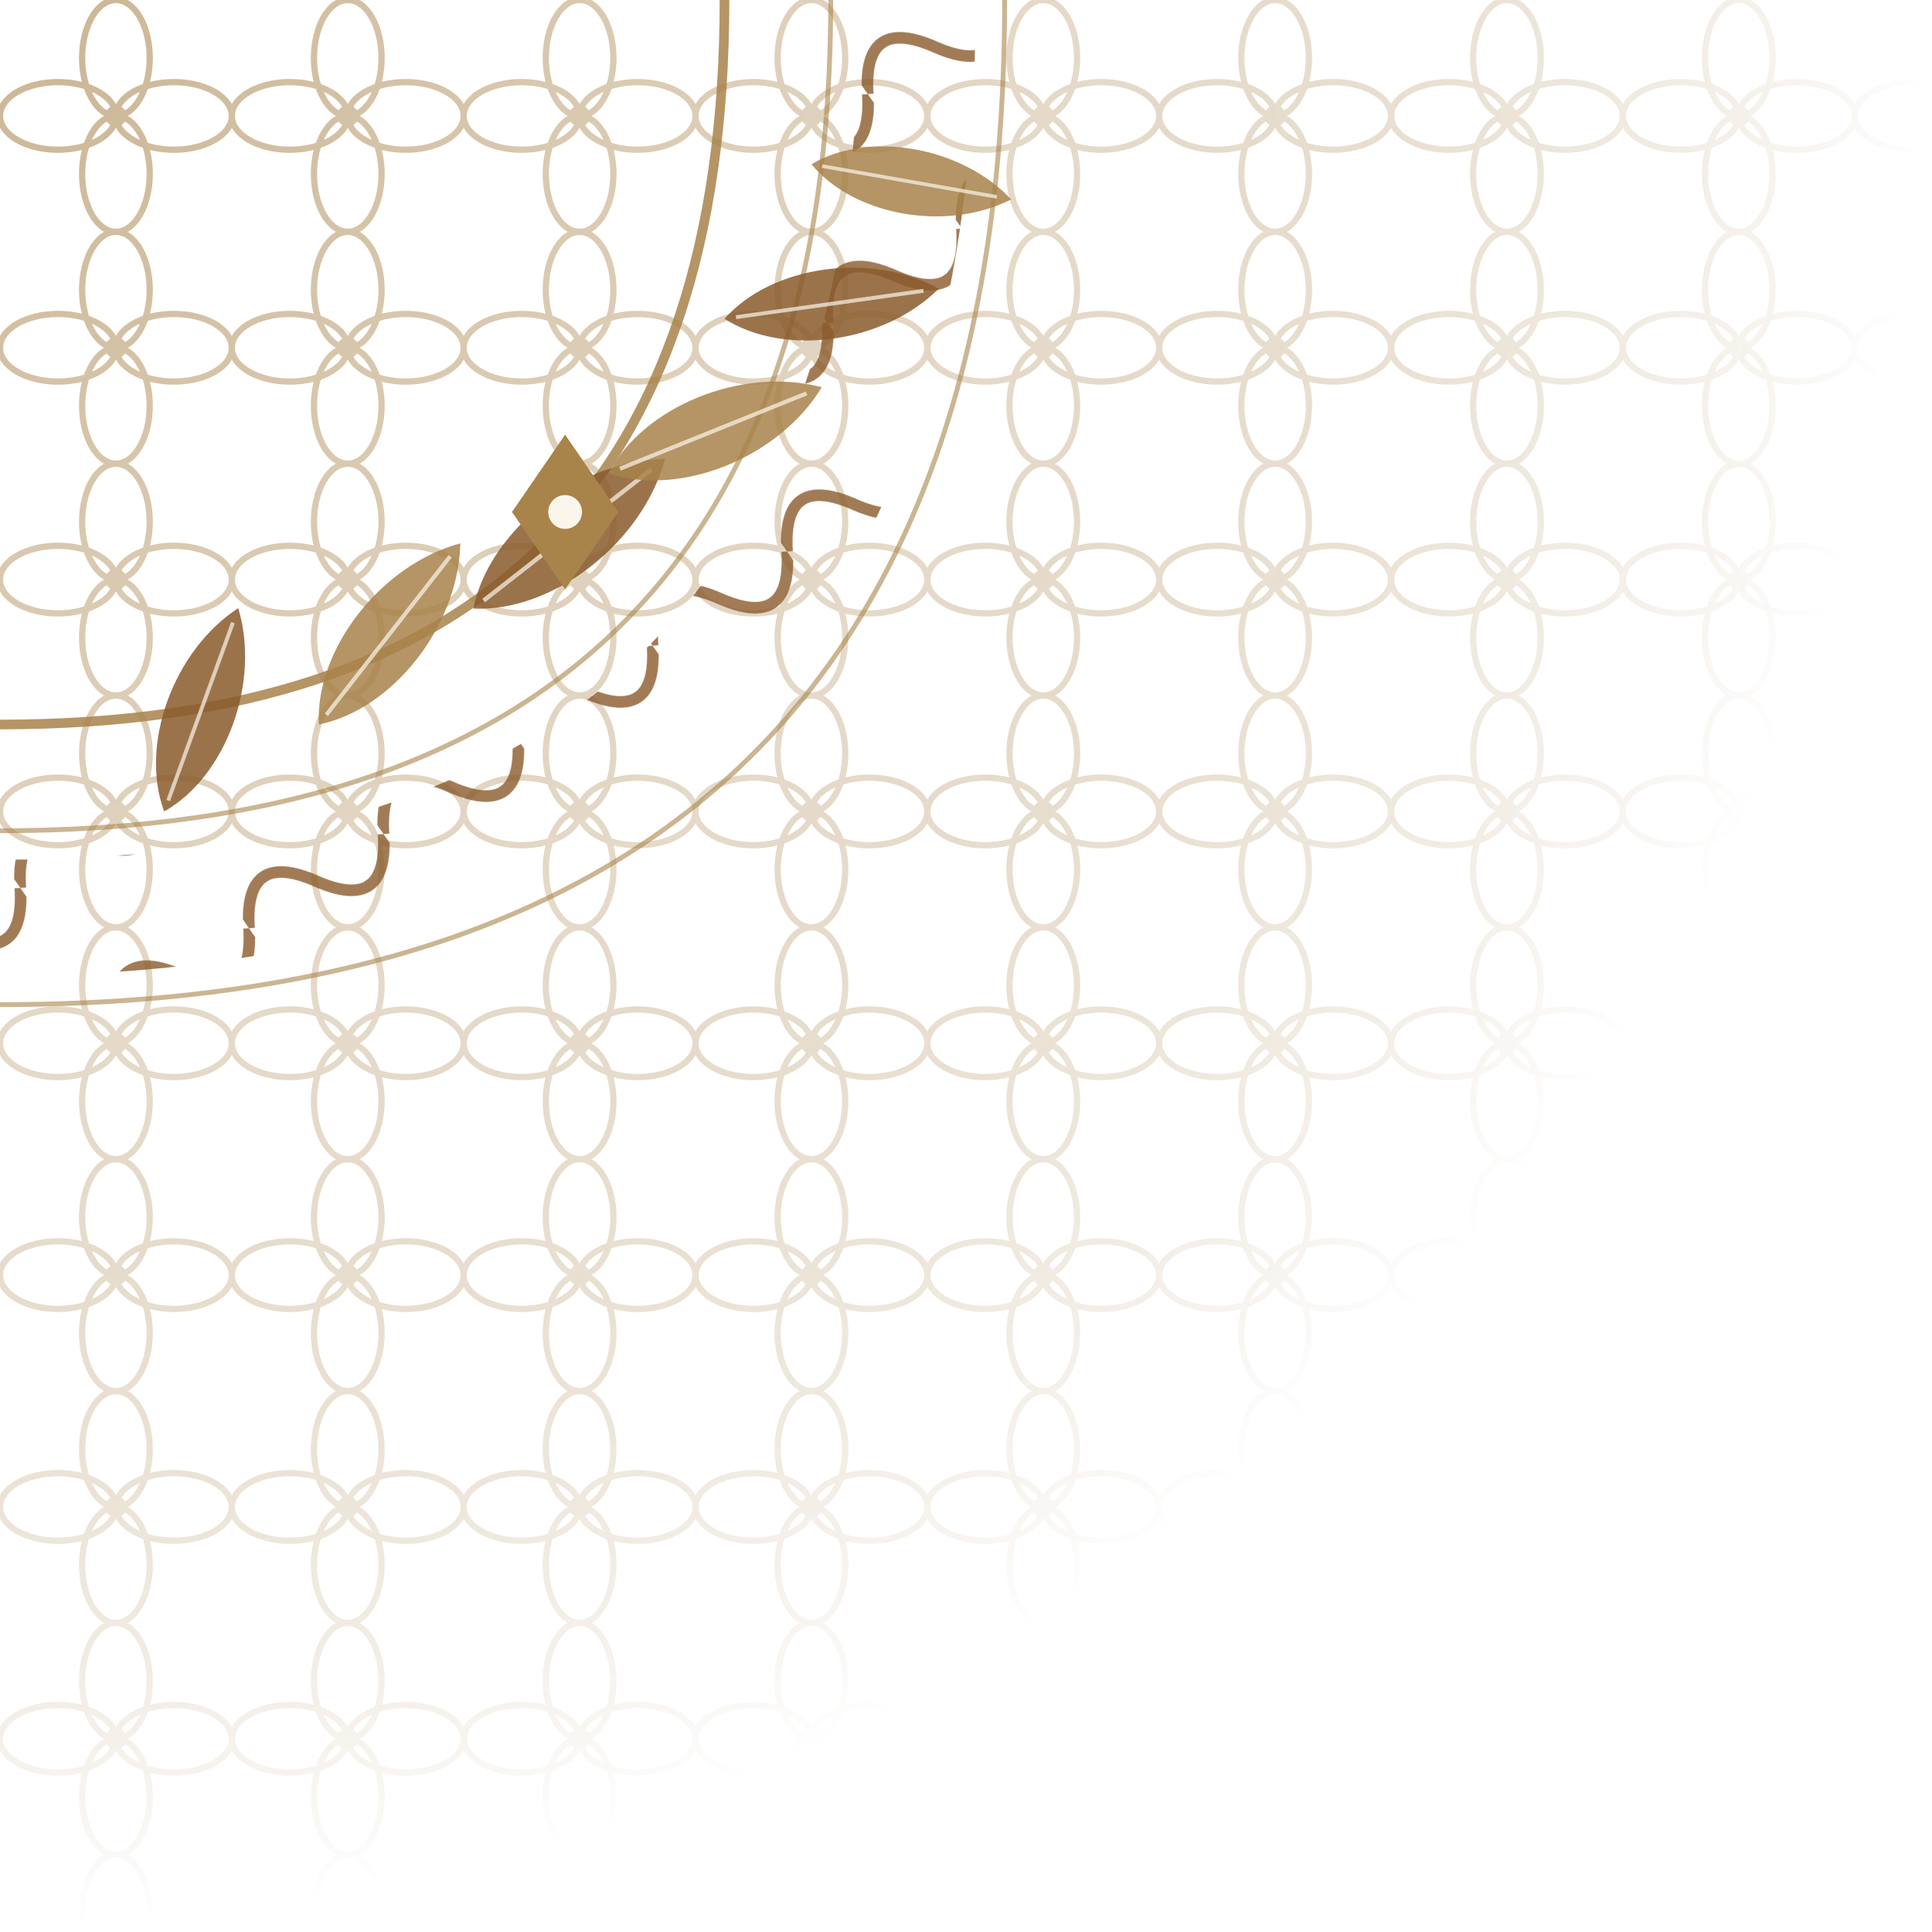
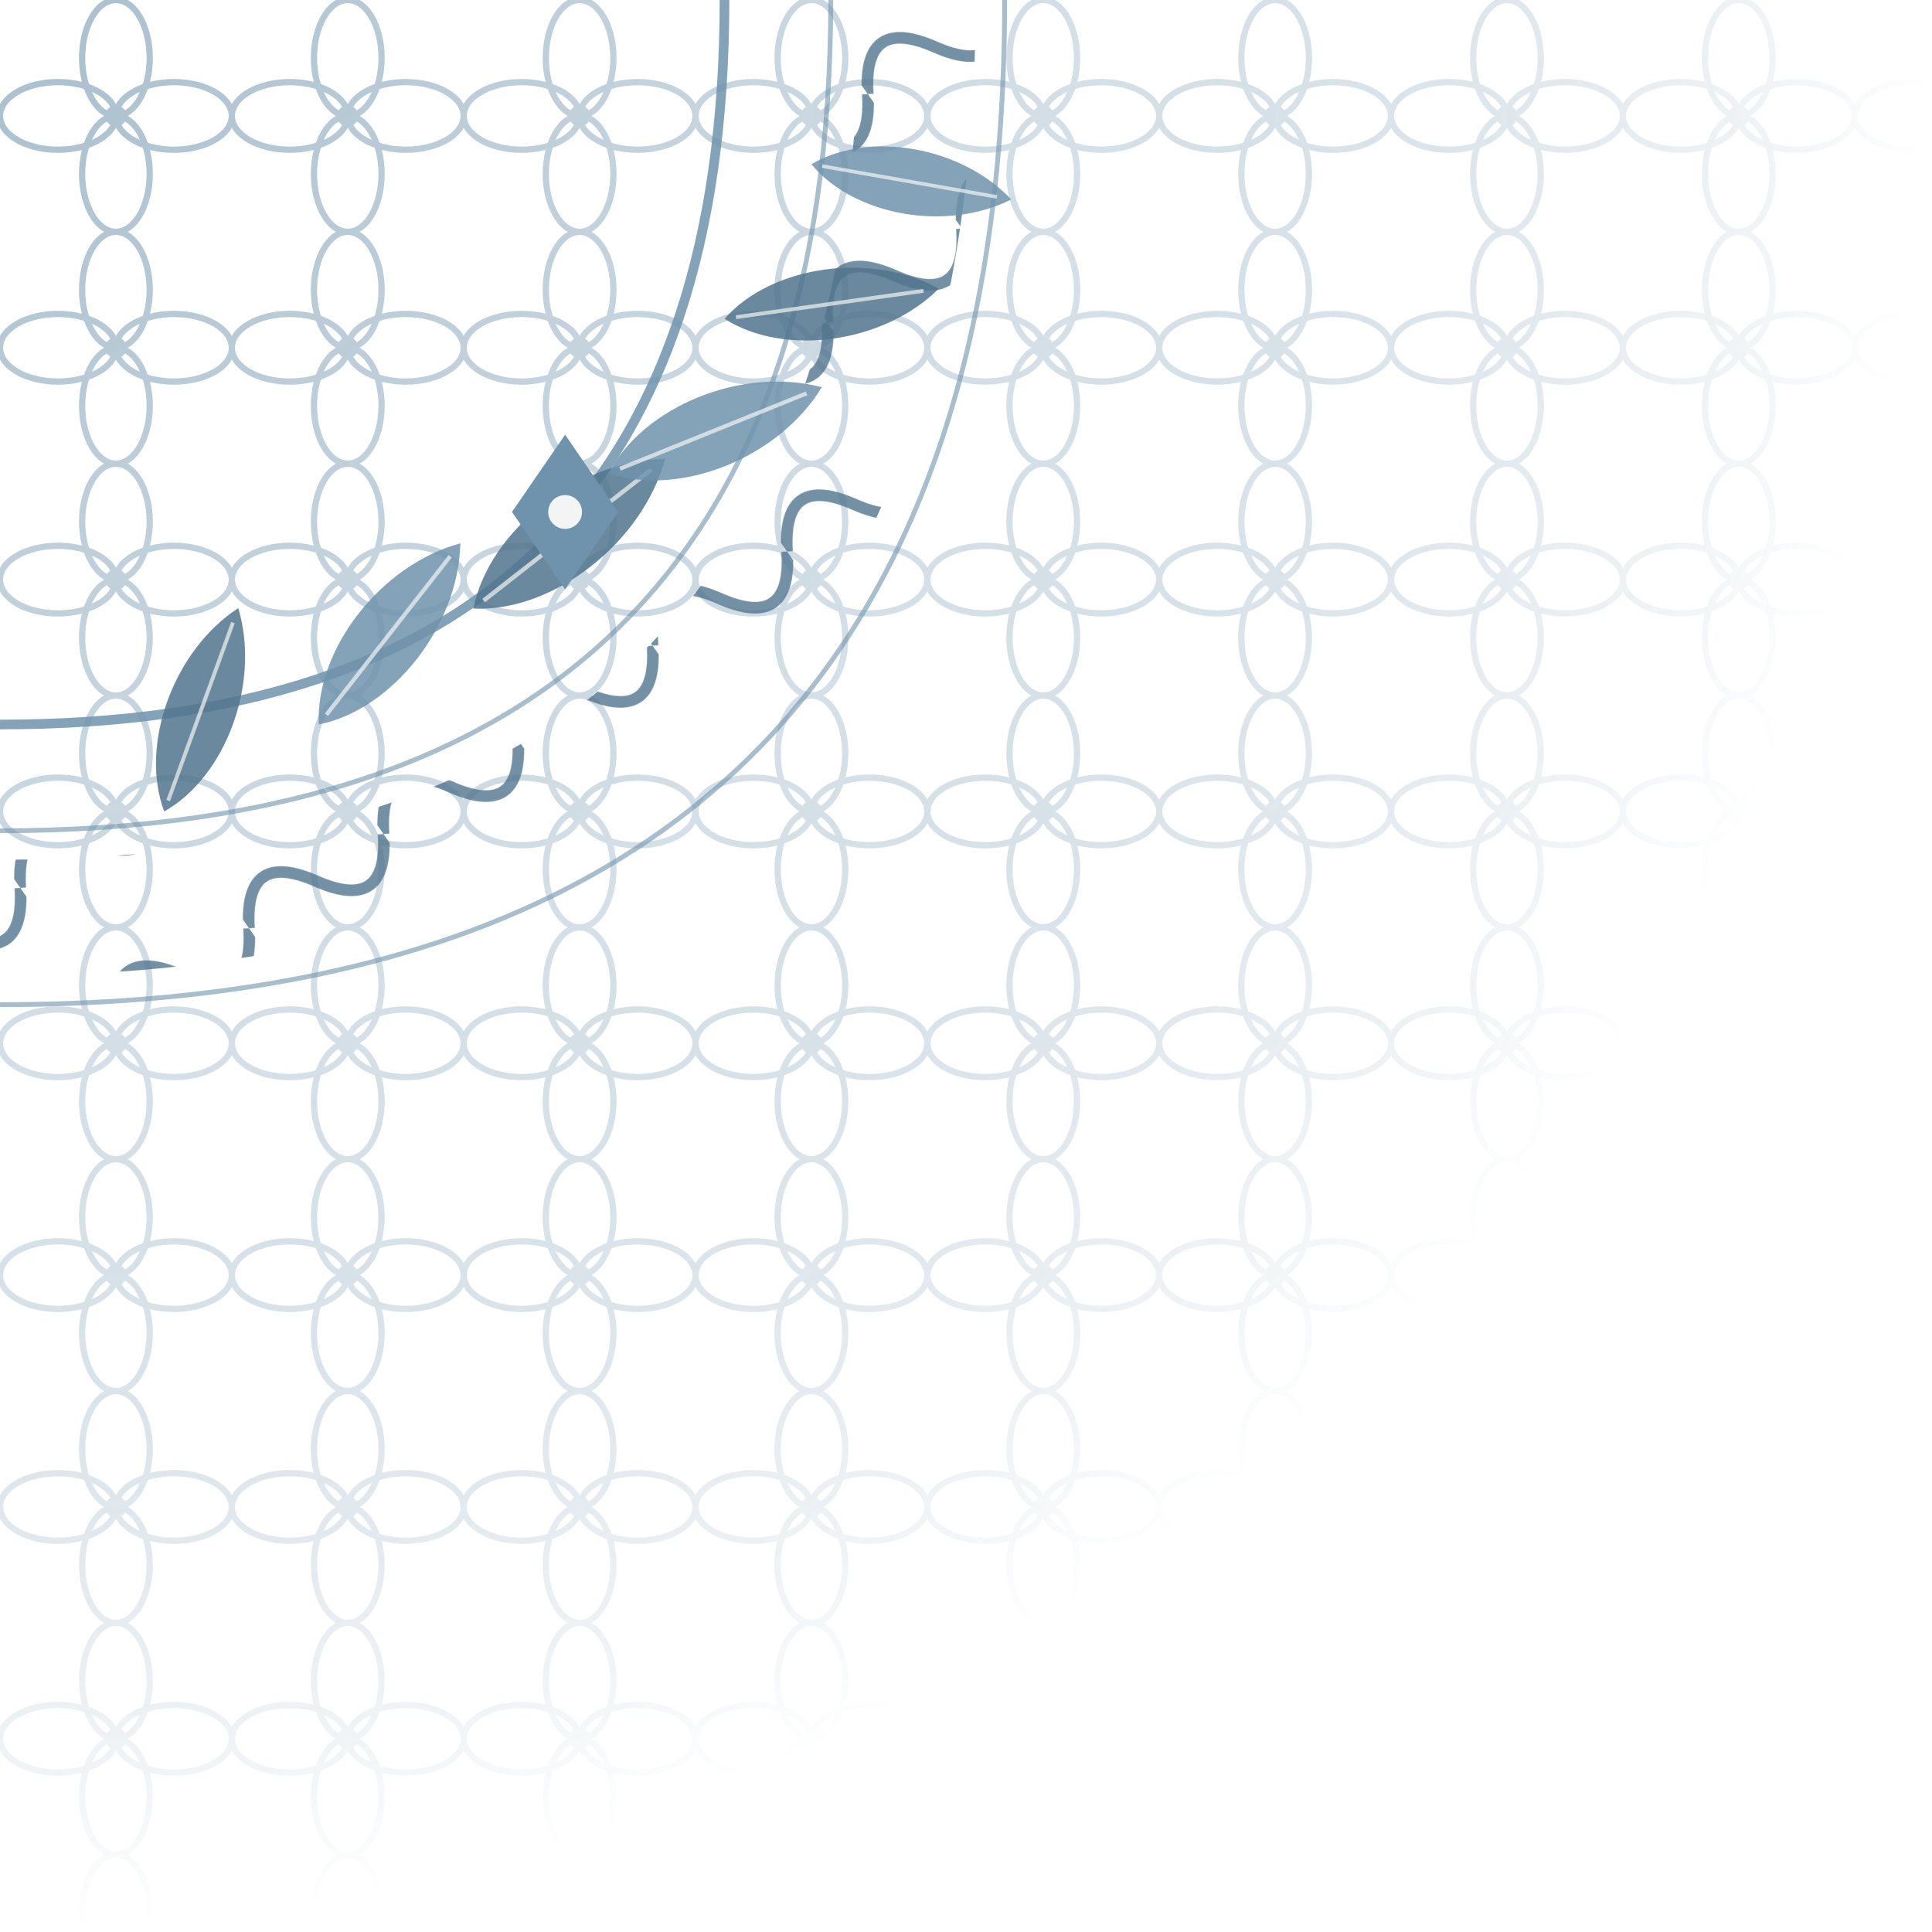
<svg xmlns="http://www.w3.org/2000/svg" viewBox="0 0 400 400" width="400" height="400">
  <defs>
    <pattern id="k" width="48" height="48" patternUnits="userSpaceOnUse">
-       <g fill="none" stroke="#a8834a" stroke-width="1.3">
+       <g fill="none" stroke="#6f93ac" stroke-width="1.3">
        <ellipse cx="24" cy="12" rx="7" ry="12" />
        <ellipse cx="24" cy="36" rx="7" ry="12" />
        <ellipse cx="12" cy="24" rx="12" ry="7" />
        <ellipse cx="36" cy="24" rx="12" ry="7" />
      </g>
-       <circle cx="24" cy="24" r="2.2" fill="#a8834a" />
+       <circle cx="24" cy="24" r="2.2" fill="#6f93ac" />
    </pattern>
    <pattern id="p" width="34" height="34" patternUnits="userSpaceOnUse" patternTransform="rotate(-35)">
-       <path d="M0 17Q8.5 3 17 17T34 17" fill="none" stroke="#8a5a2b" stroke-width="2.4" />
+       <path d="M0 17Q8.5 3 17 17T34 17" fill="none" stroke="#51748d" stroke-width="2.4" />
    </pattern>
    <radialGradient id="mg" cx="0" cy="0" r="400" gradientUnits="userSpaceOnUse">
      <stop offset="0" stop-color="#fff" />
      <stop offset=".55" stop-color="#fff" stop-opacity=".5" />
      <stop offset="1" stop-color="#000" />
    </radialGradient>
    <mask id="m" maskUnits="userSpaceOnUse" x="0" y="0" width="2000" height="2000">
      <rect width="2000" height="2000" fill="url(#mg)" />
    </mask>
  </defs>
  <g transform="">
    <rect width="400" height="400" fill="url(#k)" opacity=".6" mask="url(#m)" />
    <path d="M0 190Q190 190 190 0" fill="none" stroke="url(#p)" stroke-width="24" opacity=".8" />
-     <path d="M0 150Q150 150 150 0" fill="none" stroke="#a8834a" stroke-width="2" opacity=".85" />
-     <path d="M0 172Q172 172 172 0" fill="none" stroke="#a8834a" stroke-width="1" opacity=".6" />
-     <path d="M0 208Q208 208 208 0" fill="none" stroke="#a8834a" stroke-width="1" opacity=".6" />
+     <path d="M0 150Q150 150 150 0" fill="none" stroke="#6f93ac" stroke-width="2" opacity=".85" />
+     <path d="M0 172Q172 172 172 0" fill="none" stroke="#6f93ac" stroke-width="1" opacity=".6" />
+     <path d="M0 208Q208 208 208 0" fill="none" stroke="#6f93ac" stroke-width="1" opacity=".6" />
    <g transform="translate(34 168) rotate(-70) scale(0.8)">
-       <path d="M0 0C14 -12 40 -12 56 0C40 12 14 12 0 0Z" fill="#8a5a2b" opacity=".85" />
-       <path d="M3 0H52" stroke="#fbf6ec" stroke-width="1" opacity=".7" />
+       <path d="M0 0C14 -12 40 -12 56 0C40 12 14 12 0 0Z" fill="#51748d" opacity=".85" />
+       <path d="M3 0H52" stroke="#f2f5f3" stroke-width="1" opacity=".7" />
    </g>
    <g transform="translate(66 150) rotate(-52) scale(0.85)">
-       <path d="M0 0C14 -12 40 -12 56 0C40 12 14 12 0 0Z" fill="#a8834a" opacity=".85" />
-       <path d="M3 0H52" stroke="#fbf6ec" stroke-width="1" opacity=".7" />
+       <path d="M0 0C14 -12 40 -12 56 0C40 12 14 12 0 0Z" fill="#6f93ac" opacity=".85" />
+       <path d="M3 0H52" stroke="#f2f5f3" stroke-width="1" opacity=".7" />
    </g>
    <g transform="translate(98 126) rotate(-38) scale(0.9)">
-       <path d="M0 0C14 -12 40 -12 56 0C40 12 14 12 0 0Z" fill="#8a5a2b" opacity=".85" />
-       <path d="M3 0H52" stroke="#fbf6ec" stroke-width="1" opacity=".7" />
+       <path d="M0 0C14 -12 40 -12 56 0C40 12 14 12 0 0Z" fill="#51748d" opacity=".85" />
+       <path d="M3 0H52" stroke="#f2f5f3" stroke-width="1" opacity=".7" />
    </g>
    <g transform="translate(126 98) rotate(-22) scale(0.85)">
-       <path d="M0 0C14 -12 40 -12 56 0C40 12 14 12 0 0Z" fill="#a8834a" opacity=".85" />
-       <path d="M3 0H52" stroke="#fbf6ec" stroke-width="1" opacity=".7" />
+       <path d="M0 0C14 -12 40 -12 56 0C40 12 14 12 0 0Z" fill="#6f93ac" opacity=".85" />
+       <path d="M3 0H52" stroke="#f2f5f3" stroke-width="1" opacity=".7" />
    </g>
    <g transform="translate(150 66) rotate(-8) scale(0.8)">
-       <path d="M0 0C14 -12 40 -12 56 0C40 12 14 12 0 0Z" fill="#8a5a2b" opacity=".85" />
-       <path d="M3 0H52" stroke="#fbf6ec" stroke-width="1" opacity=".7" />
+       <path d="M0 0C14 -12 40 -12 56 0C40 12 14 12 0 0Z" fill="#51748d" opacity=".85" />
+       <path d="M3 0H52" stroke="#f2f5f3" stroke-width="1" opacity=".7" />
    </g>
    <g transform="translate(168 34) rotate(10) scale(0.75)">
-       <path d="M0 0C14 -12 40 -12 56 0C40 12 14 12 0 0Z" fill="#a8834a" opacity=".85" />
-       <path d="M3 0H52" stroke="#fbf6ec" stroke-width="1" opacity=".7" />
+       <path d="M0 0C14 -12 40 -12 56 0C40 12 14 12 0 0Z" fill="#6f93ac" opacity=".85" />
+       <path d="M3 0H52" stroke="#f2f5f3" stroke-width="1" opacity=".7" />
    </g>
-     <path d="M106 106l11 -16 11 16 -11 16z" fill="#a8834a" />
-     <circle cx="117" cy="106" r="3.5" fill="#fbf6ec" />
+     <path d="M106 106l11 -16 11 16 -11 16z" fill="#6f93ac" />
+     <circle cx="117" cy="106" r="3.5" fill="#f2f5f3" />
  </g>
</svg>
